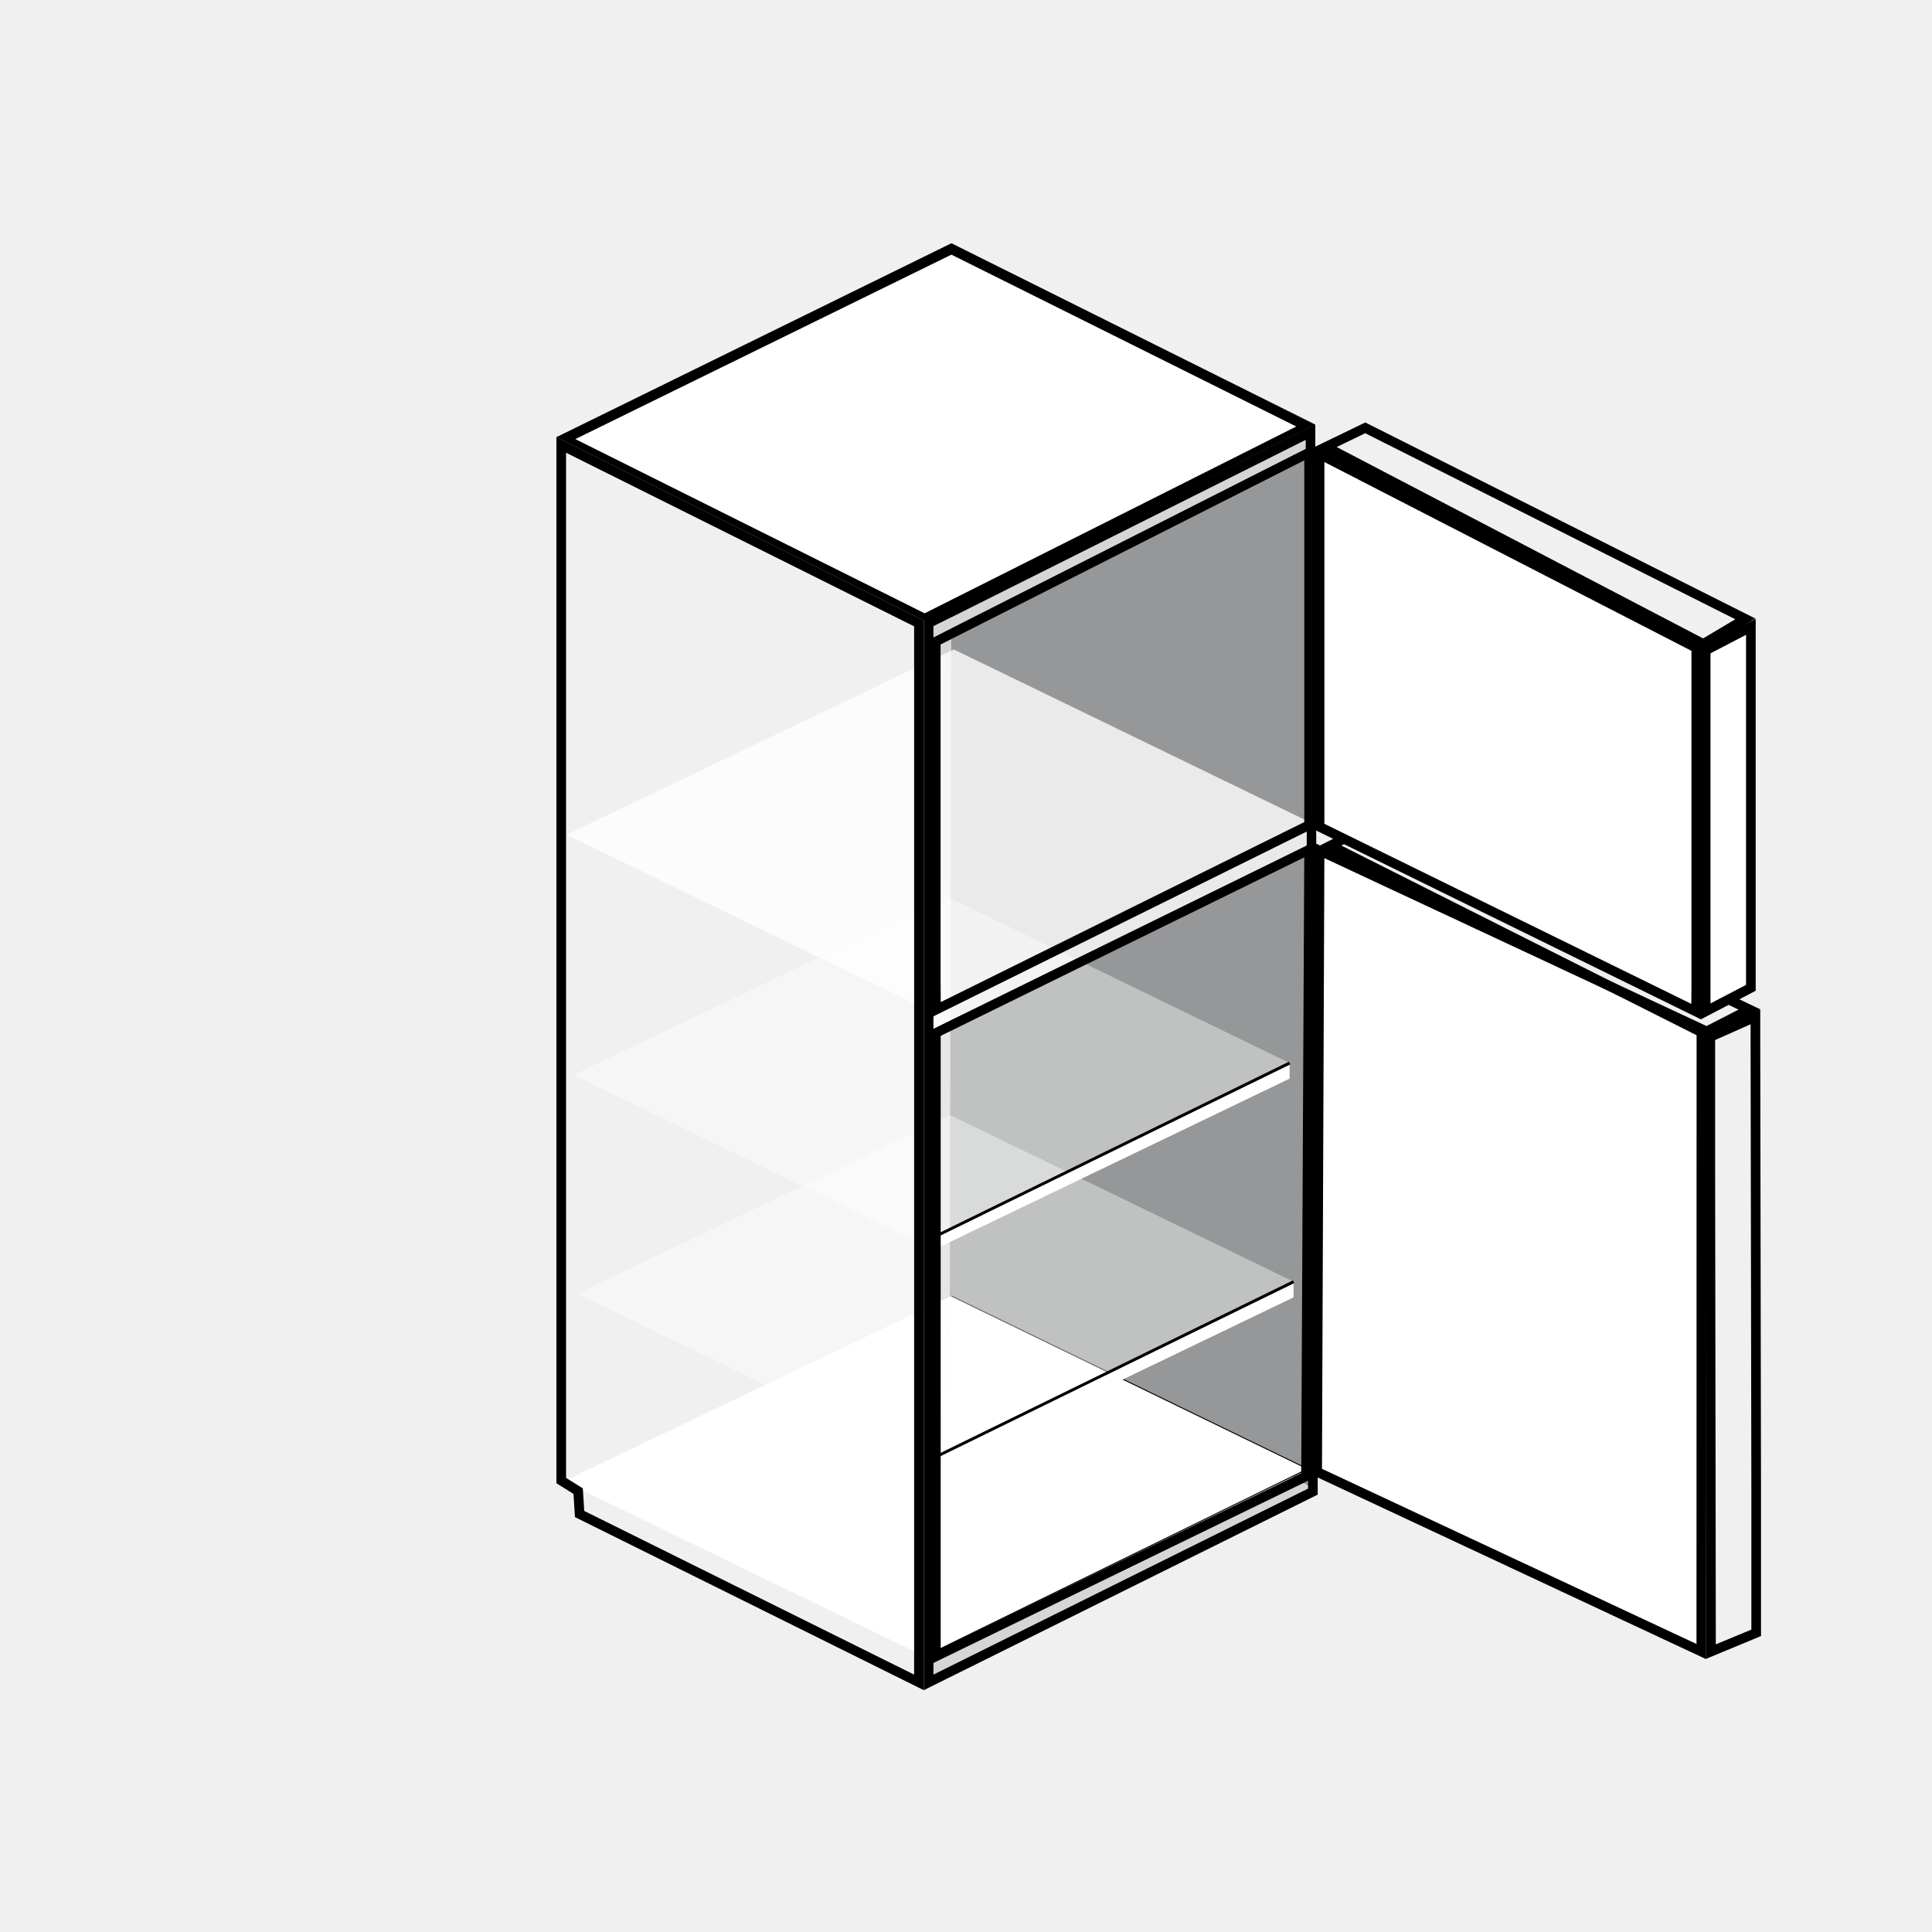
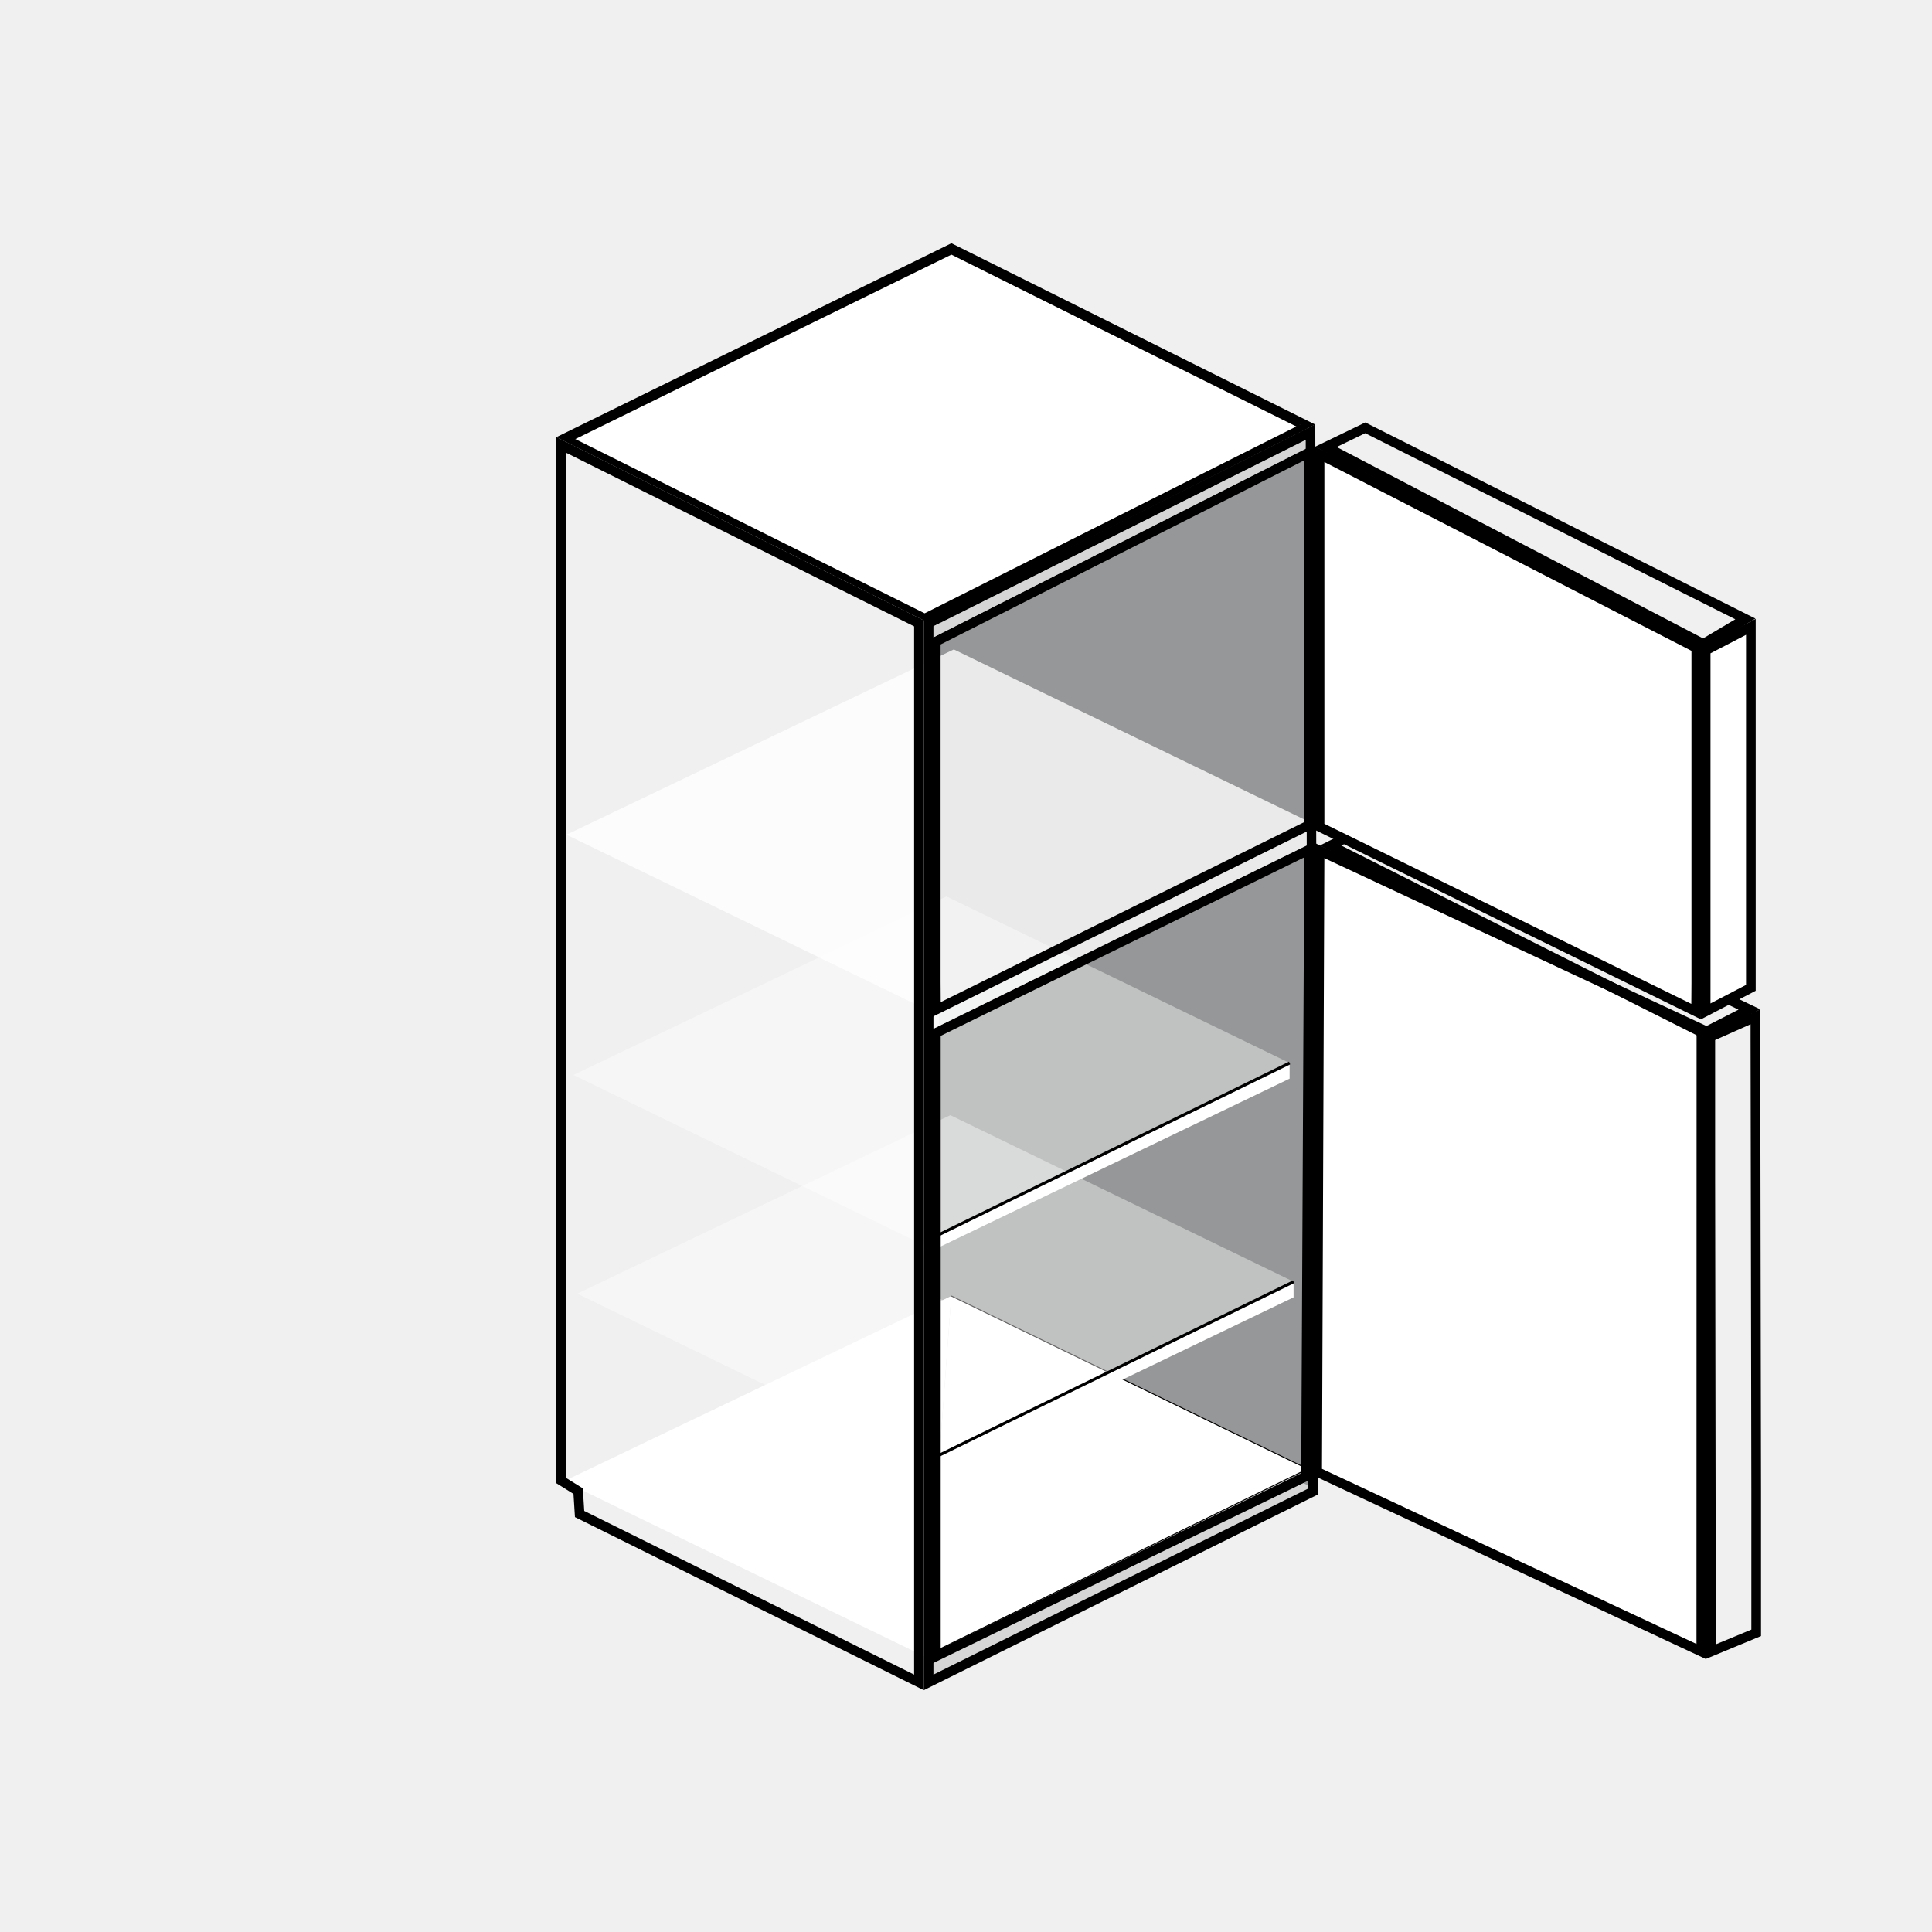
<svg xmlns="http://www.w3.org/2000/svg" version="1.1" id="Layer_1" x="0px" y="0px" viewBox="0 0 2000 2000" style="enable-background:new 0 0 2000 2000;" xml:space="preserve">
  <style type="text/css">
	.st0{display:none;}
	.st1{display:inline;fill:#D6D6D6;}
	.st2{display:inline;}
	.st3{display:inline;fill:#FFFFFF;stroke:#000000;}
	.st4{display:inline;fill:#FFFFFF;stroke:#000000;stroke-width:9;}
	.st5{fill:#D6D6D6;}
	.st6{fill:#969798;}
	.st7{fill:#FFFFFF;stroke:#000000;stroke-miterlimit:10;}
	.st8{fill:#FFFFFF;}
	.st9{opacity:0.4;fill:#FFFFFF;}
	.st10{fill:#969798;stroke:#000000;stroke-width:3;stroke-miterlimit:10;}
	.st11{fill:#FFFFFF;stroke:#000000;stroke-width:7;stroke-miterlimit:10;}
	.st12{fill:none;stroke:#000000;stroke-width:10;stroke-miterlimit:10;}
	.st13{opacity:0.8;fill:#FFFFFF;}
	.st14{fill:none;stroke:#000000;stroke-width:7;stroke-miterlimit:10;}
	.st15{fill:#FFFFFF;stroke:#000000;stroke-width:10;stroke-miterlimit:10;}
</style>
  <g id="Layer_1_00000100380022038226514930000002706622211986843046_" class="st0">
    <path class="st1" d="M2310.8,310.2l1,22.7l-70.3,10.2l-2.8,369l13.2,11.7l-14.3,21.6l0.2,642.2c0,0,396.7,199.6,396.7,199.2   s113-30.9,113-30.9l77.8-1105.1c0,0-180.7-131.8-180.5-132C2645,318.7,2310.9,310.9,2310.8,310.2z" />
    <g transform="translate(0,2000) scale(0.1,-0.1)" class="st2">
      <path d="M9750,17500c-18,0-4018-1998-4044-2019c-15-12-16-525-16-5417c0-4930,1-5404,16-5419c9-8,65-39,125-68l109-52v-122    c0-121,0-122,27-141c43-30,3516-1762,3533-1762c8,0,124,54,257,121l242,121l112-56c61-31,123-56,138-56c28,0,4040,2002,4053,2023    c4,6,8,1486,8,3288c0,3108-1,3277-18,3291c-9,8-43,28-75,43c-31,15-59,31-62,35c-2,3,25,21,60,38c35,18,71,39,79,48    c14,14,16,209,16,1918c0,1699-2,1905-15,1916c-26,22-528,270-544,270c-9,0-52-18-96-40s-83-40-87-40s-9,42-10,93l-3,92l-1895,948    C10618,17074,9759,17500,9750,17500z M9750,17366c9,3,3594-1793,3597-1802c1-5-863-442-1922-971l-1925-963l-1800,901    c-990,495-1800,903-1800,907s865,439,1923,967C8880,16933,9747,17365,9750,17366z M13407,15444l33,16v-53v-52l-1861-930    c-1023-512-1867-937-1875-946c-12-14-14-269-12-1925l3-1909l79-41c86-45,86-42,1-82c-27-13-58-31-67-39c-17-15-18-181-18-3259    V2980l-60-30c-33-16-62-30-65-30s-4,2386-3,5301l3,5302l1905,953C12518,15000,13390,15435,13407,15444z M13750,15366    c10,2,350-170,350-178c0-4-866-440-1924-969l-1924-963l-176,87c-97,48-176,91-176,95s865,439,1923,967    C12880,14933,13747,15365,13750,15366z M14184,15080c3,0,6-810,6-1800v-1800l-60-30c-33-16-62-30-65-30s-5,262-5,582v582l-127,444    c-141,494-137,486-211,463c-20-6-91-39-157-74l-120-62l-3-1125l-2-1125l-1555-778c-855-427-1559-777-1565-777c-7,0-10,583-10,1798    v1798l1934,967C13308,14645,14181,15080,14184,15080z M13705,13340c8,0,4,14,125-412l110-388v-718v-718l-65-32l-65-32v709v708    l-109,384c-60,211-112,396-116,411c-6,25-3,29,54,57C13672,13326,13702,13340,13705,13340z M14090,11200c13-9,13-11,0-20    c-22-15-30-12-30,10S14068,11215,14090,11200z M14184,11080c3,0,6-1430,5-3177l-1-3178l-1924-960c-1058-528-1930-961-1939-963    c-13-3-15,330-15,3170v3174l1562,781l1563,781l3-1836c2-1691,3-1837,19-1854c9-10,26-18,38-18c33,0,301,136,309,157    c4,10,23,104,42,208c19,105,75,411,124,682l90,491v1147c0,668-4,1153-9,1163s-41,33-80,52c-39,18-68,37-64,41c5,4,67,37,140,73    C14119,11050,14181,11080,14184,11080z M13503,10989c18-1,97-42,97-51c0-4-753-384-1674-844l-1675-838l-175,87    c-97,48-176,91-176,95c0,5,23,19,50,32l51,24l113-57c62-31,123-57,135-57s746,362,1631,805C12766,10628,13496,10990,13503,10989z     M13803,10844c26-14,47-28,47-32c0-5-22-19-49-31l-48-23l-52,23c-28,13-51,27-51,31s13,14,30,23    C13744,10868,13753,10869,13803,10844z M13930,10700c7,0,10-377,10-1062l-1-1063l-122-670l-122-670l-53-28c-35-19-52-24-52-15    c0,7,50,285,110,618l110,604v1116v1116l55,27C13896,10688,13925,10700,13930,10700z" />
    </g>
    <path class="st3" d="M2685.4,121l-359.8,179.9l385.2,194l359.3-180.8L2685.4,121z" />
    <path class="st3" d="M2285.6,320.9l-35.2,17.8l384.2,193.4l35.4-17.9L2285.6,320.9z" />
    <path class="st4" d="M665.4,443.1" />
    <path class="st4" d="M1025.2,263.2" />
  </g>
  <polyline class="st5" points="1319,469 1352.7,451.8 1355.2,1541.9 966.4,1738.3 966.4,1718.8 966.4,648.4 1323.5,466.7 " />
-   <polyline class="st6" points="1017.9,276.7 985.6,259.7 983.2,1343.7 1356.3,1538.9 1356.3,1519.5 1353.7,439.5 1013.6,274.4 " />
+   <polyline class="st6" points="1007.2,276.7 973.8,259.7 971.4,1343.7 1356.3,1538.9 1356.3,1519.5 1353.6,439.5 1002.7,274.4 " />
  <polyline class="st7" points="957.1,1714.7 1353.6,1520.6 984.8,1341.6 " />
  <polyline class="st8" points="984.8,1341.6 583.7,1533.4 957.1,1714.7 " />
  <g>
    <polygon class="st9" points="1339.1,1326.8 983.8,1154.4 597.6,1339.2 957.2,1513.8  " />
    <polygon class="st8" points="952.8,1516.6 952.8,1528.8 1339.1,1343 1339.1,1328.7  " />
    <line class="st10" x1="1339.1" y1="1326.8" x2="968.4" y2="1508.3" />
  </g>
  <polygon class="st11" points="1353.7,439.5 984.9,255.7 583.8,452.6 957.2,638.8 " />
  <path class="st12" d="M956.1,637" />
  <polygon class="st13" points="1356.3,851.3 987.4,672.3 586.4,864.1 959.8,1045.4 " />
  <g>
    <polygon class="st9" points="1335,1100.4 979.8,928 593.6,1112.8 953.2,1287.4  " />
    <polygon class="st8" points="948.7,1290.2 948.7,1302.4 1335,1116.6 1335,1102.3  " />
    <line class="st10" x1="1335" y1="1100.4" x2="964.3" y2="1281.9" />
  </g>
  <polygon class="st12" points="951.3,645.3 951.3,1741.6 600,1567.3 598.5,1543.6 581,1532.7 581,460.6 " />
  <polyline class="st14" points="1345.7,439.5 984.9,259.7 591.6,452.6 " />
  <line class="st12" x1="1366" y1="470.1" x2="1400.5" y2="487.1" />
  <path class="st12" d="M1363.5,1523.7" />
  <g id="freezer_door">
    <polyline class="st15" points="1363.5,1523.7 1761.2,1709.7 1761.2,1691.2 1761.3,1098.7 1761.3,1065.2 1366,880.5 1363.5,1523.7     " />
    <polygon class="st12" points="1377.4,875.3 1763.1,1069.5 1811,1045 1416,855.9  " />
    <polygon class="st12" points="1817.2,1074.6 1817.2,1052.6 1770.5,1073.4 1770.5,1221.3 1771.2,1689.1 1771.2,1709.7 1818,1690.3    1818,1542.5  " />
  </g>
  <g id="fridge_door">
    <polygon class="st12" points="1372.6,462.6 1763.2,666.6 1806.8,640.7 1413.3,442.9  " />
    <polygon class="st15" points="1812.5,674.8 1812.5,648.9 1765.7,673.3 1765.7,860.1 1765.7,1021.1 1765.7,1047 1812.5,1022.6    1812.5,835.8  " />
    <polygon class="st15" points="1366,646.7 1366,855.9 1755.8,1047.2 1756,1018 1756,857 1756,670.7 1366,470.1 1366,511.3  " />
  </g>
  <polyline class="st12" points="1322.1,464.7 1356.6,447.4 1359.1,1544.1 961.3,1741.6 961.3,1722 961.3,645.2 1326.8,462.4 " />
  <path class="st12" d="M1941.7,1015.5" />
  <path class="st12" d="M1941.7,632.1" />
  <polygon class="st12" points="1355.2,644.9 1355.2,854.1 968.9,1045.4 968.7,1016.2 968.7,855.2 968.7,664.1 1355.2,468.4   1355.2,509.5 " />
  <polygon class="st12" points="1352,1528.3 968.8,1714.7 968.8,1695.2 968.8,1102.7 968.8,1069.2 1355.2,879.5 " />
  <polygon class="st5" points="966.4,659.7 966.4,648.4 1351.5,455.5 1351.5,464.6 " />
  <polygon class="st13" points="966.4,1052.1 966.4,1064.9 1352.7,875.2 1352.7,860.9 " />
</svg>
